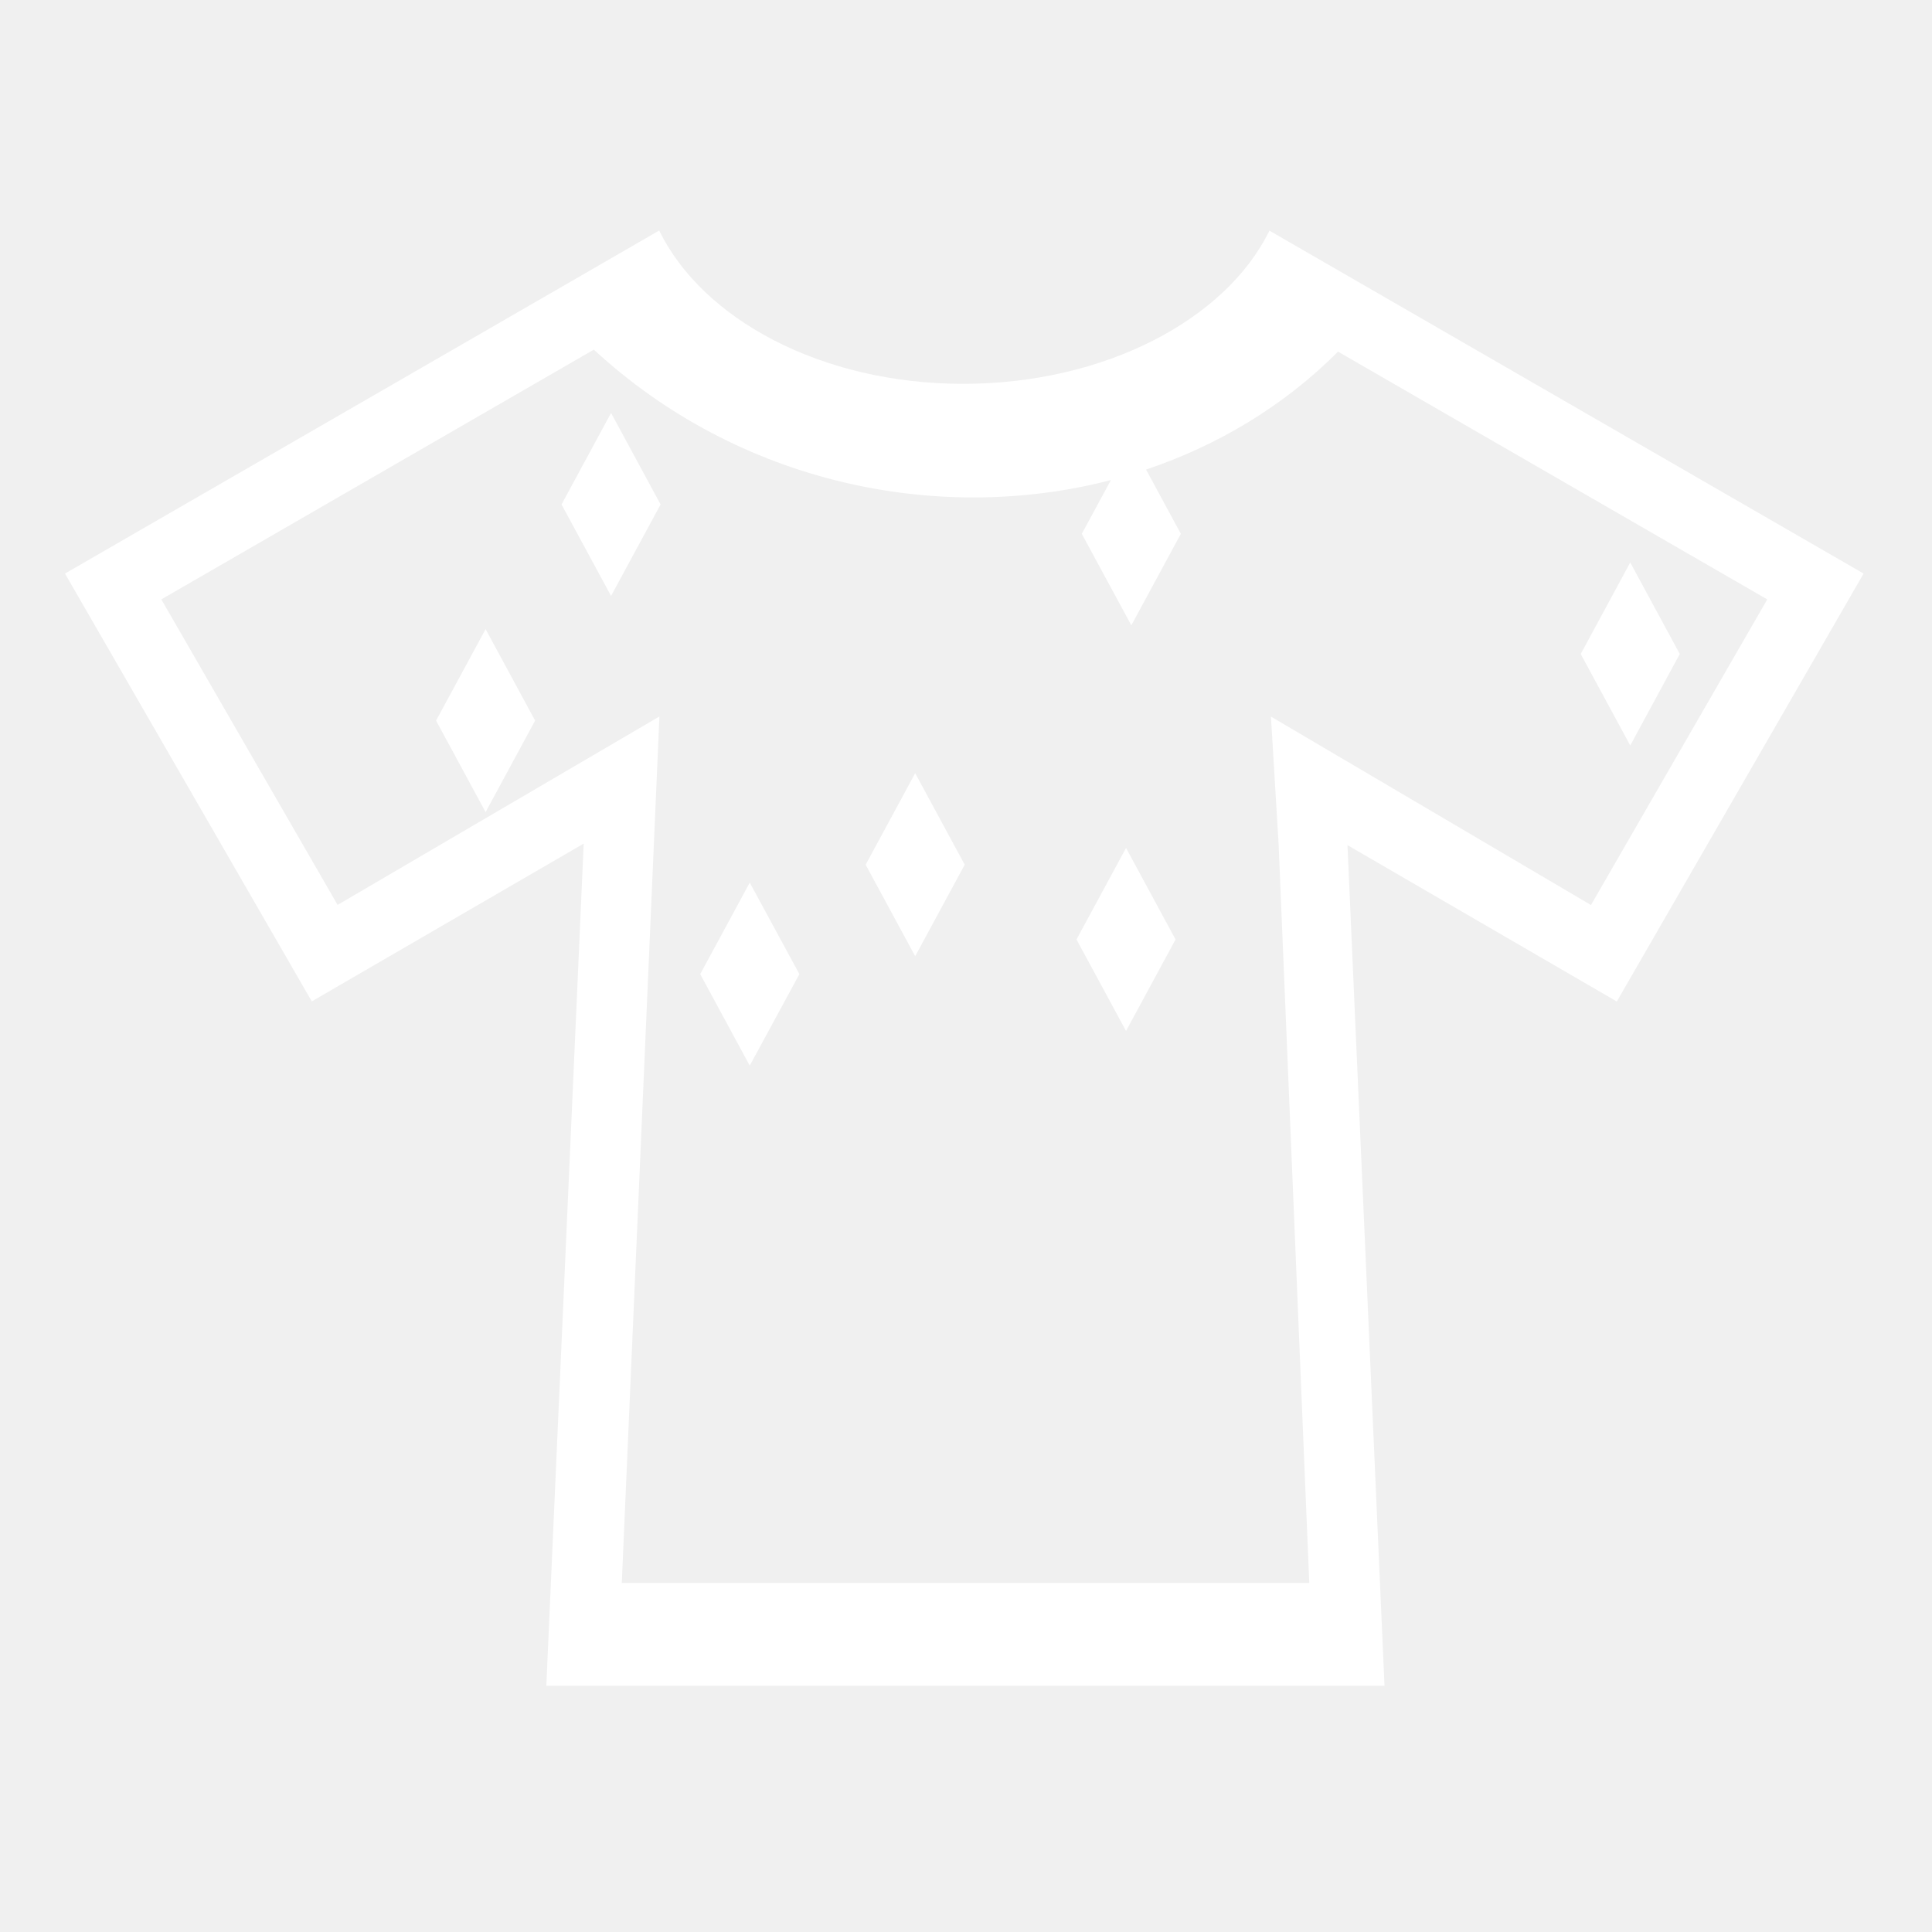
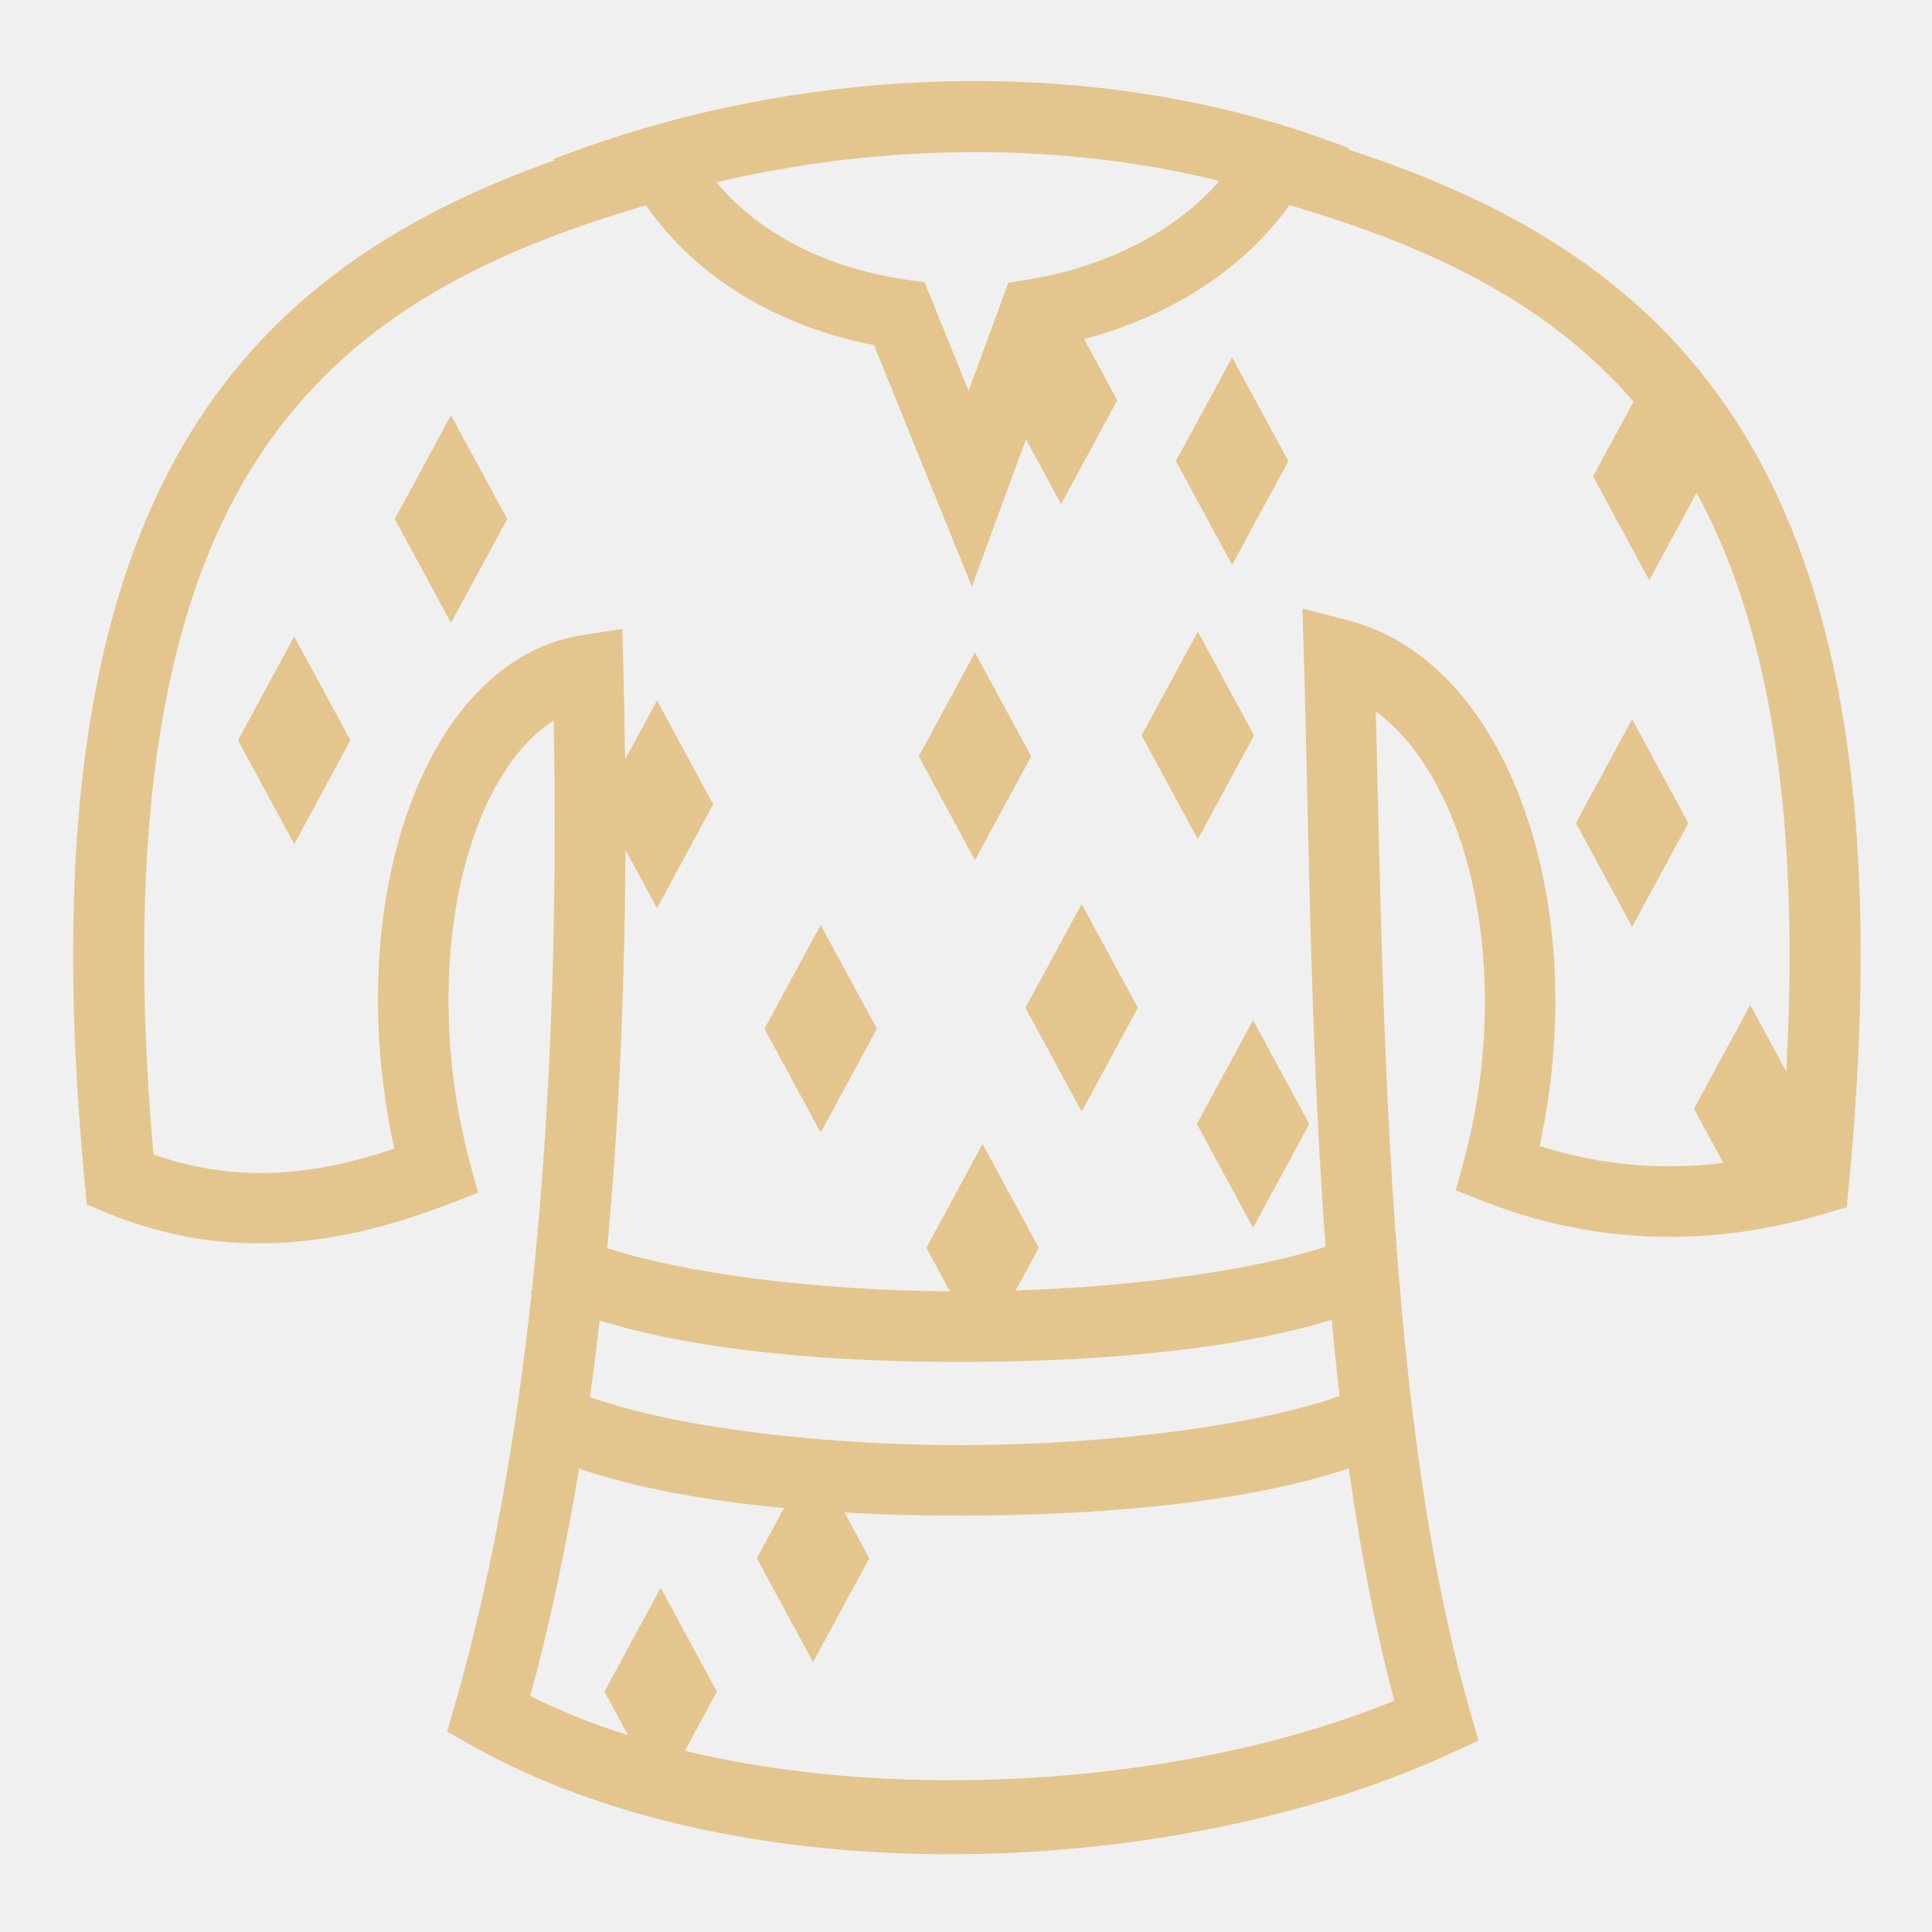
<svg xmlns="http://www.w3.org/2000/svg" viewBox="0 0 512 512">
-   <path fill="#fff" d="M174.688 61.094L144.125 78.75 17.22 152l65.405 113.375 72.063-41.813-9.907 223.188h222.126l-9.812-222.78 71.375 41.436L493.874 152 336.406 61.125c-11.456 23.492-43.573 40.594-81.156 40.594-37.564 0-69.075-17.103-80.562-40.625zm-17.313 31.562c38.33 35.412 91.103 46.482 137.03 34.563l-7.717 14.25 13.125 24.25 13.125-24.25-9.22-17.032c18.97-6.366 36.472-16.805 50.876-31.25l113.75 65.656-46.72 81-84.81-49.937 2.03 33.75 8.126 195.844H164.78l9.97-229.625-85.28 49.938-46.72-80.97 114.625-66.187zm4.563 16.78l-13.125 24.25 13.125 24.25 13.125-24.25-13.125-24.25zm270.093 39.626l-13.124 24.25 13.125 24.25 13.126-24.25-13.125-24.25zM128.69 166.72l-13.125 24.25 13.124 24.25 13.125-24.25-13.125-24.25zm113.843 38.186l-13.124 24.25 13.125 24.25 13.126-24.25-13.125-24.25zm55.876 19.813l-13.125 24.25 13.126 24.25 13.125-24.25-13.124-24.25zm-99.72 9.186l-13.124 24.25 13.125 24.25 13.157-24.25-13.156-24.25z" />
+   <path fill="#e5c58e" d="M259.018 21.47c-2.272-.005-4.546.015-6.82.06-36.368.74-72.766 7.872-105.448 20.613l.145.37c-38.557 13.652-71.722 33.97-94.426 69.07-27.634 42.722-39.162 105.694-29.997 202.04l.533 5.604 5.2 2.148c32.755 13.53 63.133 8.315 90.624-2.256l7.85-3.02-2.178-8.123c-7.86-29.316-7.11-59.575-.234-82.346 5.06-16.763 13.07-28.685 22.47-34.7.83 45.51-.165 98.438-5.76 150.86l-.412.778c.102.054.21.105.313.16-4.056 37.617-10.484 74.95-20.335 109.07l-2.05 7.095 6.433 3.632c71.865 40.593 186.79 35.656 259.605 2.108l7.31-3.367-2.245-7.73c-22.162-76.22-22.934-183.8-25.002-265.046 9.762 7.228 17.977 19.765 23.14 36.418 7.185 23.17 8.103 53.197.25 82.485l-2.17 8.095 7.815 3.035c29.822 11.578 60.122 11.905 89.725 3.178l6.06-1.786.6-6.29c9.165-96.35-2.403-159.354-29.974-202.09-24.33-37.712-60.728-58.286-102.7-71.882l.14-.357c-4.814-1.922-9.98-3.69-14.513-5.152-26.585-8.516-55.18-12.623-83.95-12.674zm-.07 18.846c21.927.032 43.68 2.533 64.208 7.64-12.15 13.886-30.527 22.83-50.57 26.112l-5.38.883-10.513 28.634-11.644-28.752-5.284-.785c-20.07-2.98-38.043-11.573-49.928-25.733 22.378-5.293 45.837-8.03 69.11-7.998zm82.786 14.067c37.39 10.9 68.45 25.843 91.172 52.037l-10.732 19.818 14.898 27.512 12.543-23.164c18.33 33.59 27.677 82.064 23.764 153.37l-9.552-17.64-14.9 27.512 7.775 14.356c-16.283 2.02-32.397.686-48.693-4.473 6.492-29.867 5.23-59.657-2.424-84.337-8.38-27.028-24.725-48.86-48.373-54.988l-12.053-3.123.37 12.445c1.34 45.107 1.617 101.145 5.76 156.678-18.66 6.12-49.793 10.57-82.124 11.61l6.127-11.315-14.9-27.512-14.897 27.512 6.246 11.535c-34.712-.246-69.467-4.502-90.836-11.444 3.393-36.233 4.697-72.2 4.838-105.547l8.37 15.453 14.898-27.512-14.9-27.512-8.47 15.643c-.095-8.21-.235-16.27-.44-24.012l-.278-10.627-10.502 1.64c-23.77 3.71-39.984 25.23-48.045 51.933-7.37 24.41-8.426 54.278-1.883 84.166-20.88 7.07-41.23 9.415-63.838 1.57-7.876-90.523 3.685-147.407 27.504-184.232 23.22-35.898 58.63-54.383 103.037-67.312 14.094 20.29 36.406 32.362 60.432 37.06l25.92 63.997 14.343-39.07 9.304 17.182 14.9-27.512-8.783-16.217c21.568-5.738 41.358-17.422 54.42-35.48zm-15.21 40.306l-14.9 27.51 14.9 27.51 14.898-27.51zM119.52 110.04l-14.897 27.51 14.898 27.512 14.9-27.51zm197.917 57.34l-14.898 27.513 14.897 27.51 14.9-27.51zM77.97 168.67l-14.898 27.512 14.9 27.51 14.897-27.51zm180.407 4.262l-14.9 27.51 14.9 27.51 14.898-27.51zM432.53 190.6l-14.9 27.51 14.9 27.513 14.898-27.512zm-145.886 48.963l-14.9 27.51 14.9 27.513 14.9-27.512zm-69.156 5.554l-14.9 27.512 14.9 27.51 14.9-27.51zm114.588 25.238l-14.898 27.512 14.898 27.512 14.9-27.513zm20.83 79.383c.627 6.774 1.322 13.517 2.092 20.215-21.064 7.54-59.77 12.824-98.217 13.01-38.48.186-77.818-4.65-100.44-12.733.94-6.74 1.792-13.502 2.568-20.27 26.296 8.143 62.176 11.137 98.186 10.966 35.813-.17 70.754-3.4 95.812-11.188zm4.53 39.366c3.016 21.5 6.925 42.273 12.064 61.57-52.01 21.488-127.94 27.74-188.018 13.318l8.5-15.697-14.898-27.51-14.898 27.51 6.248 11.54c-9.19-2.9-17.885-6.342-25.91-10.36 5.285-19.45 9.54-39.696 12.94-60.28 15.244 5.214 34.004 8.556 54.315 10.453l-7.21 13.313 14.9 27.513 14.897-27.512-6.564-12.12c10.836.607 21.945.864 33.07.81 37.896-.183 74.855-3.797 100.563-12.546z" />
</svg>
